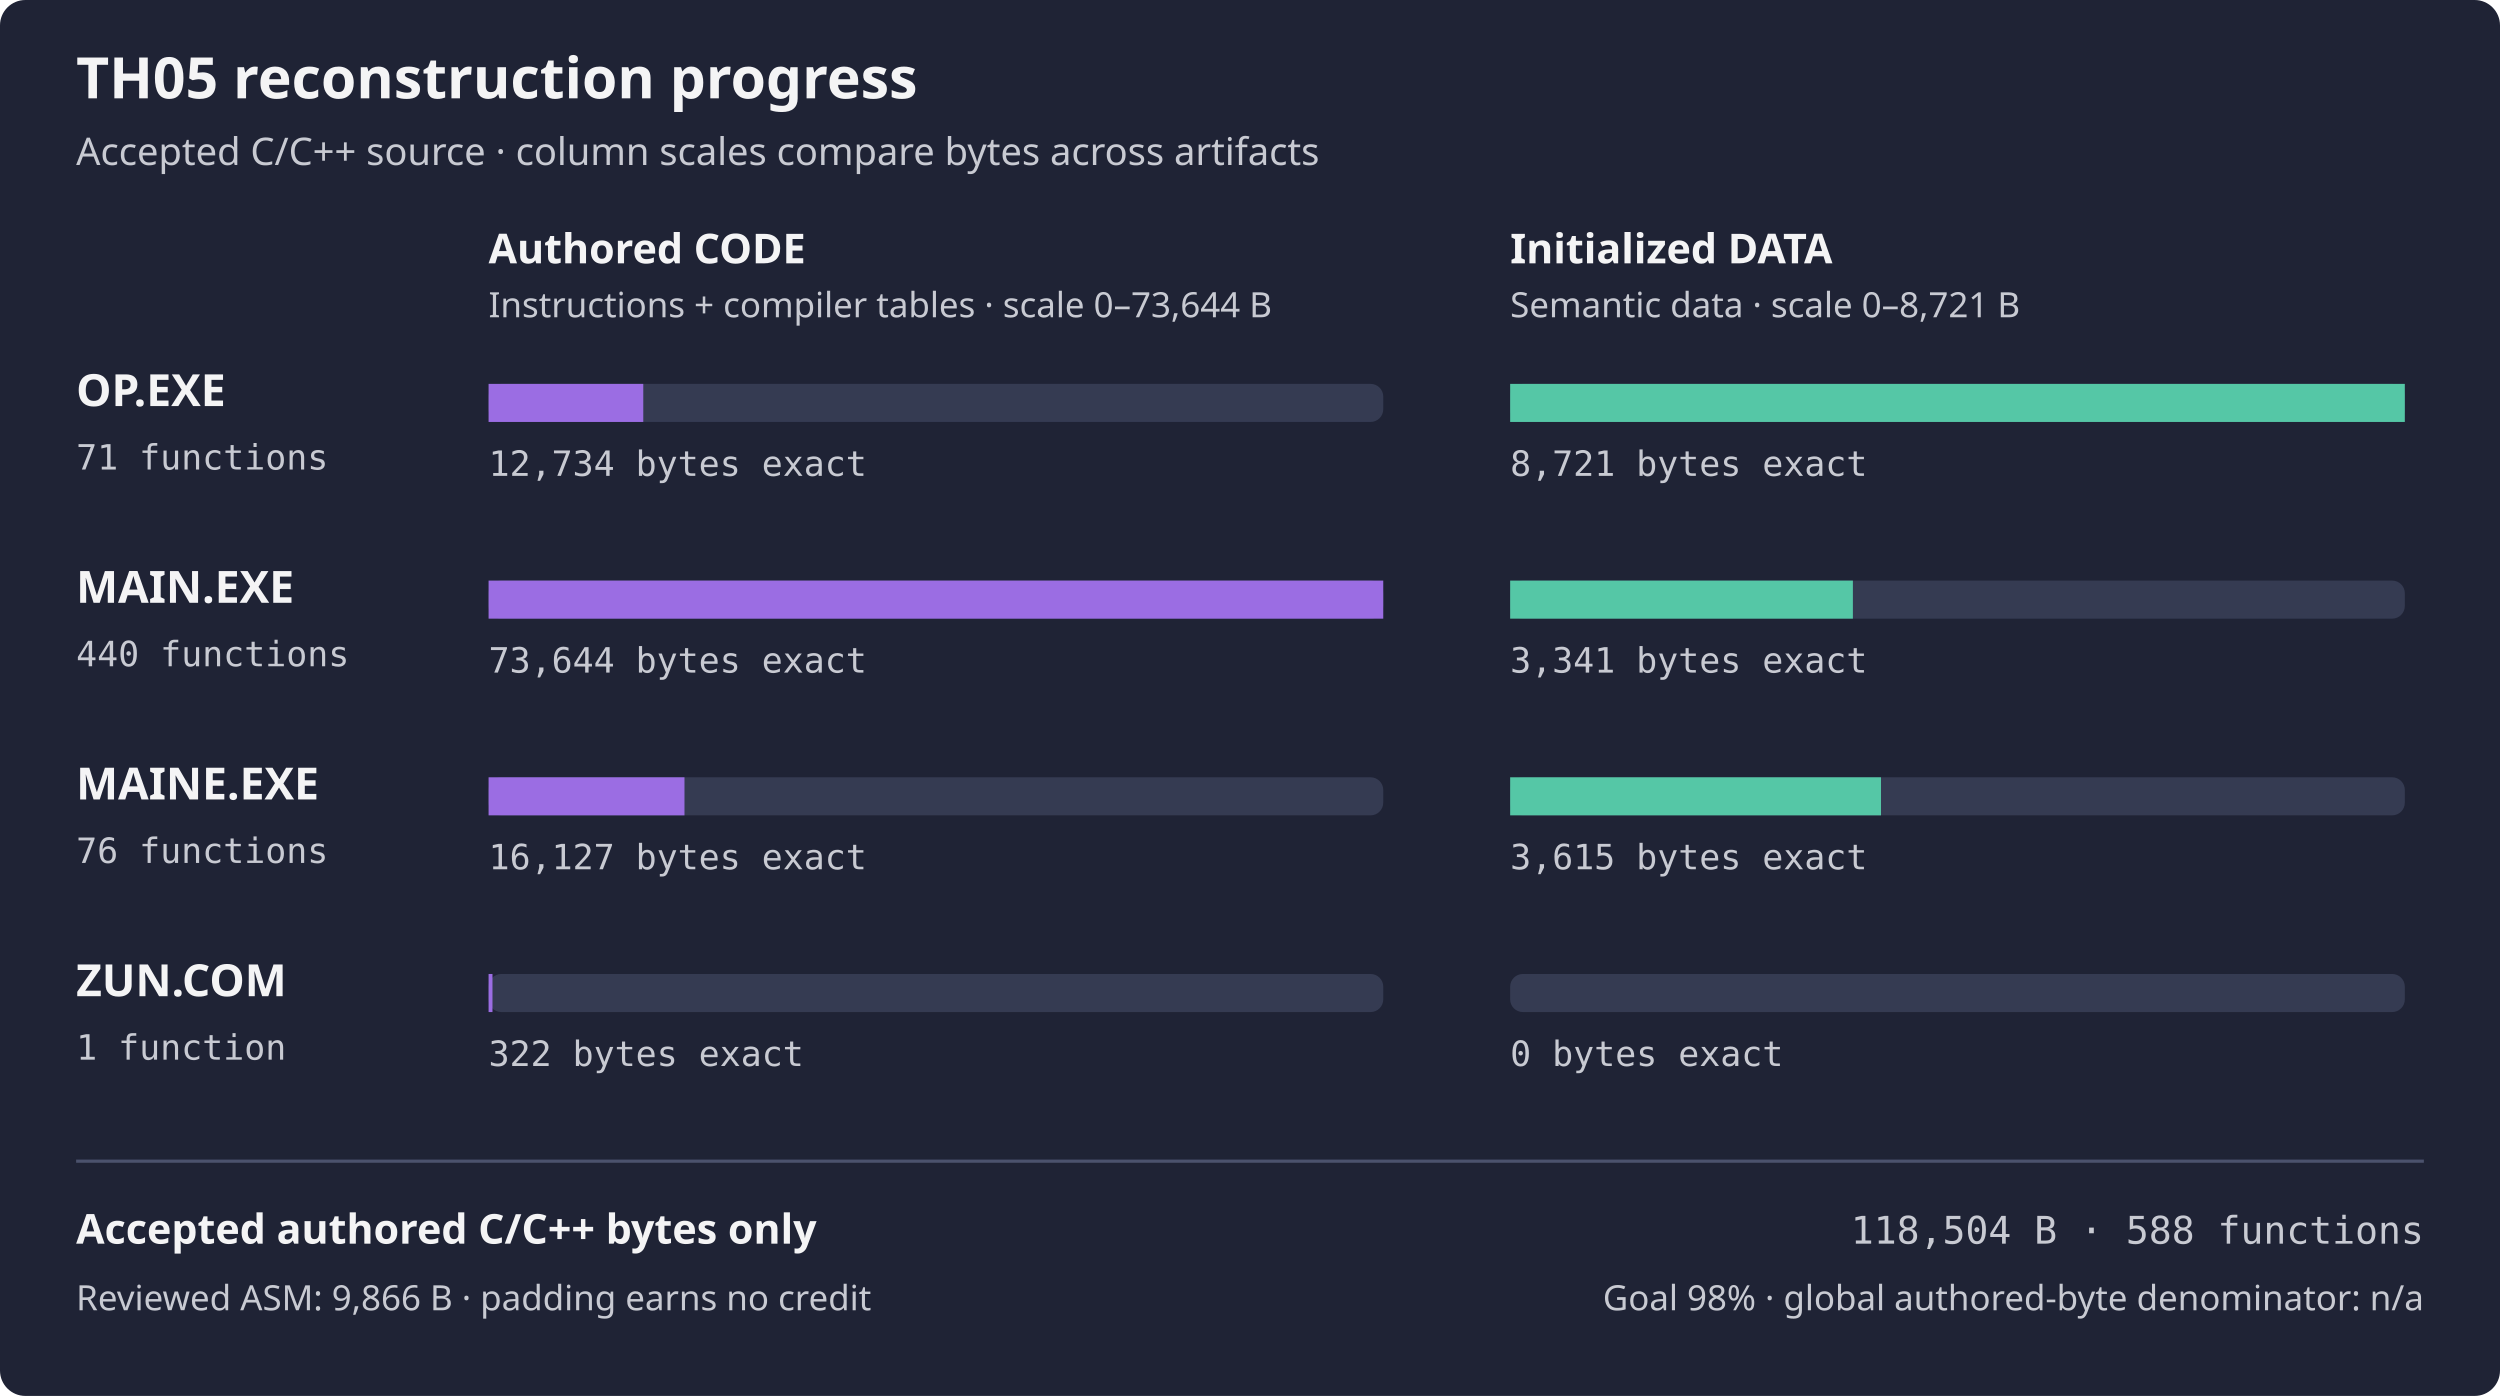
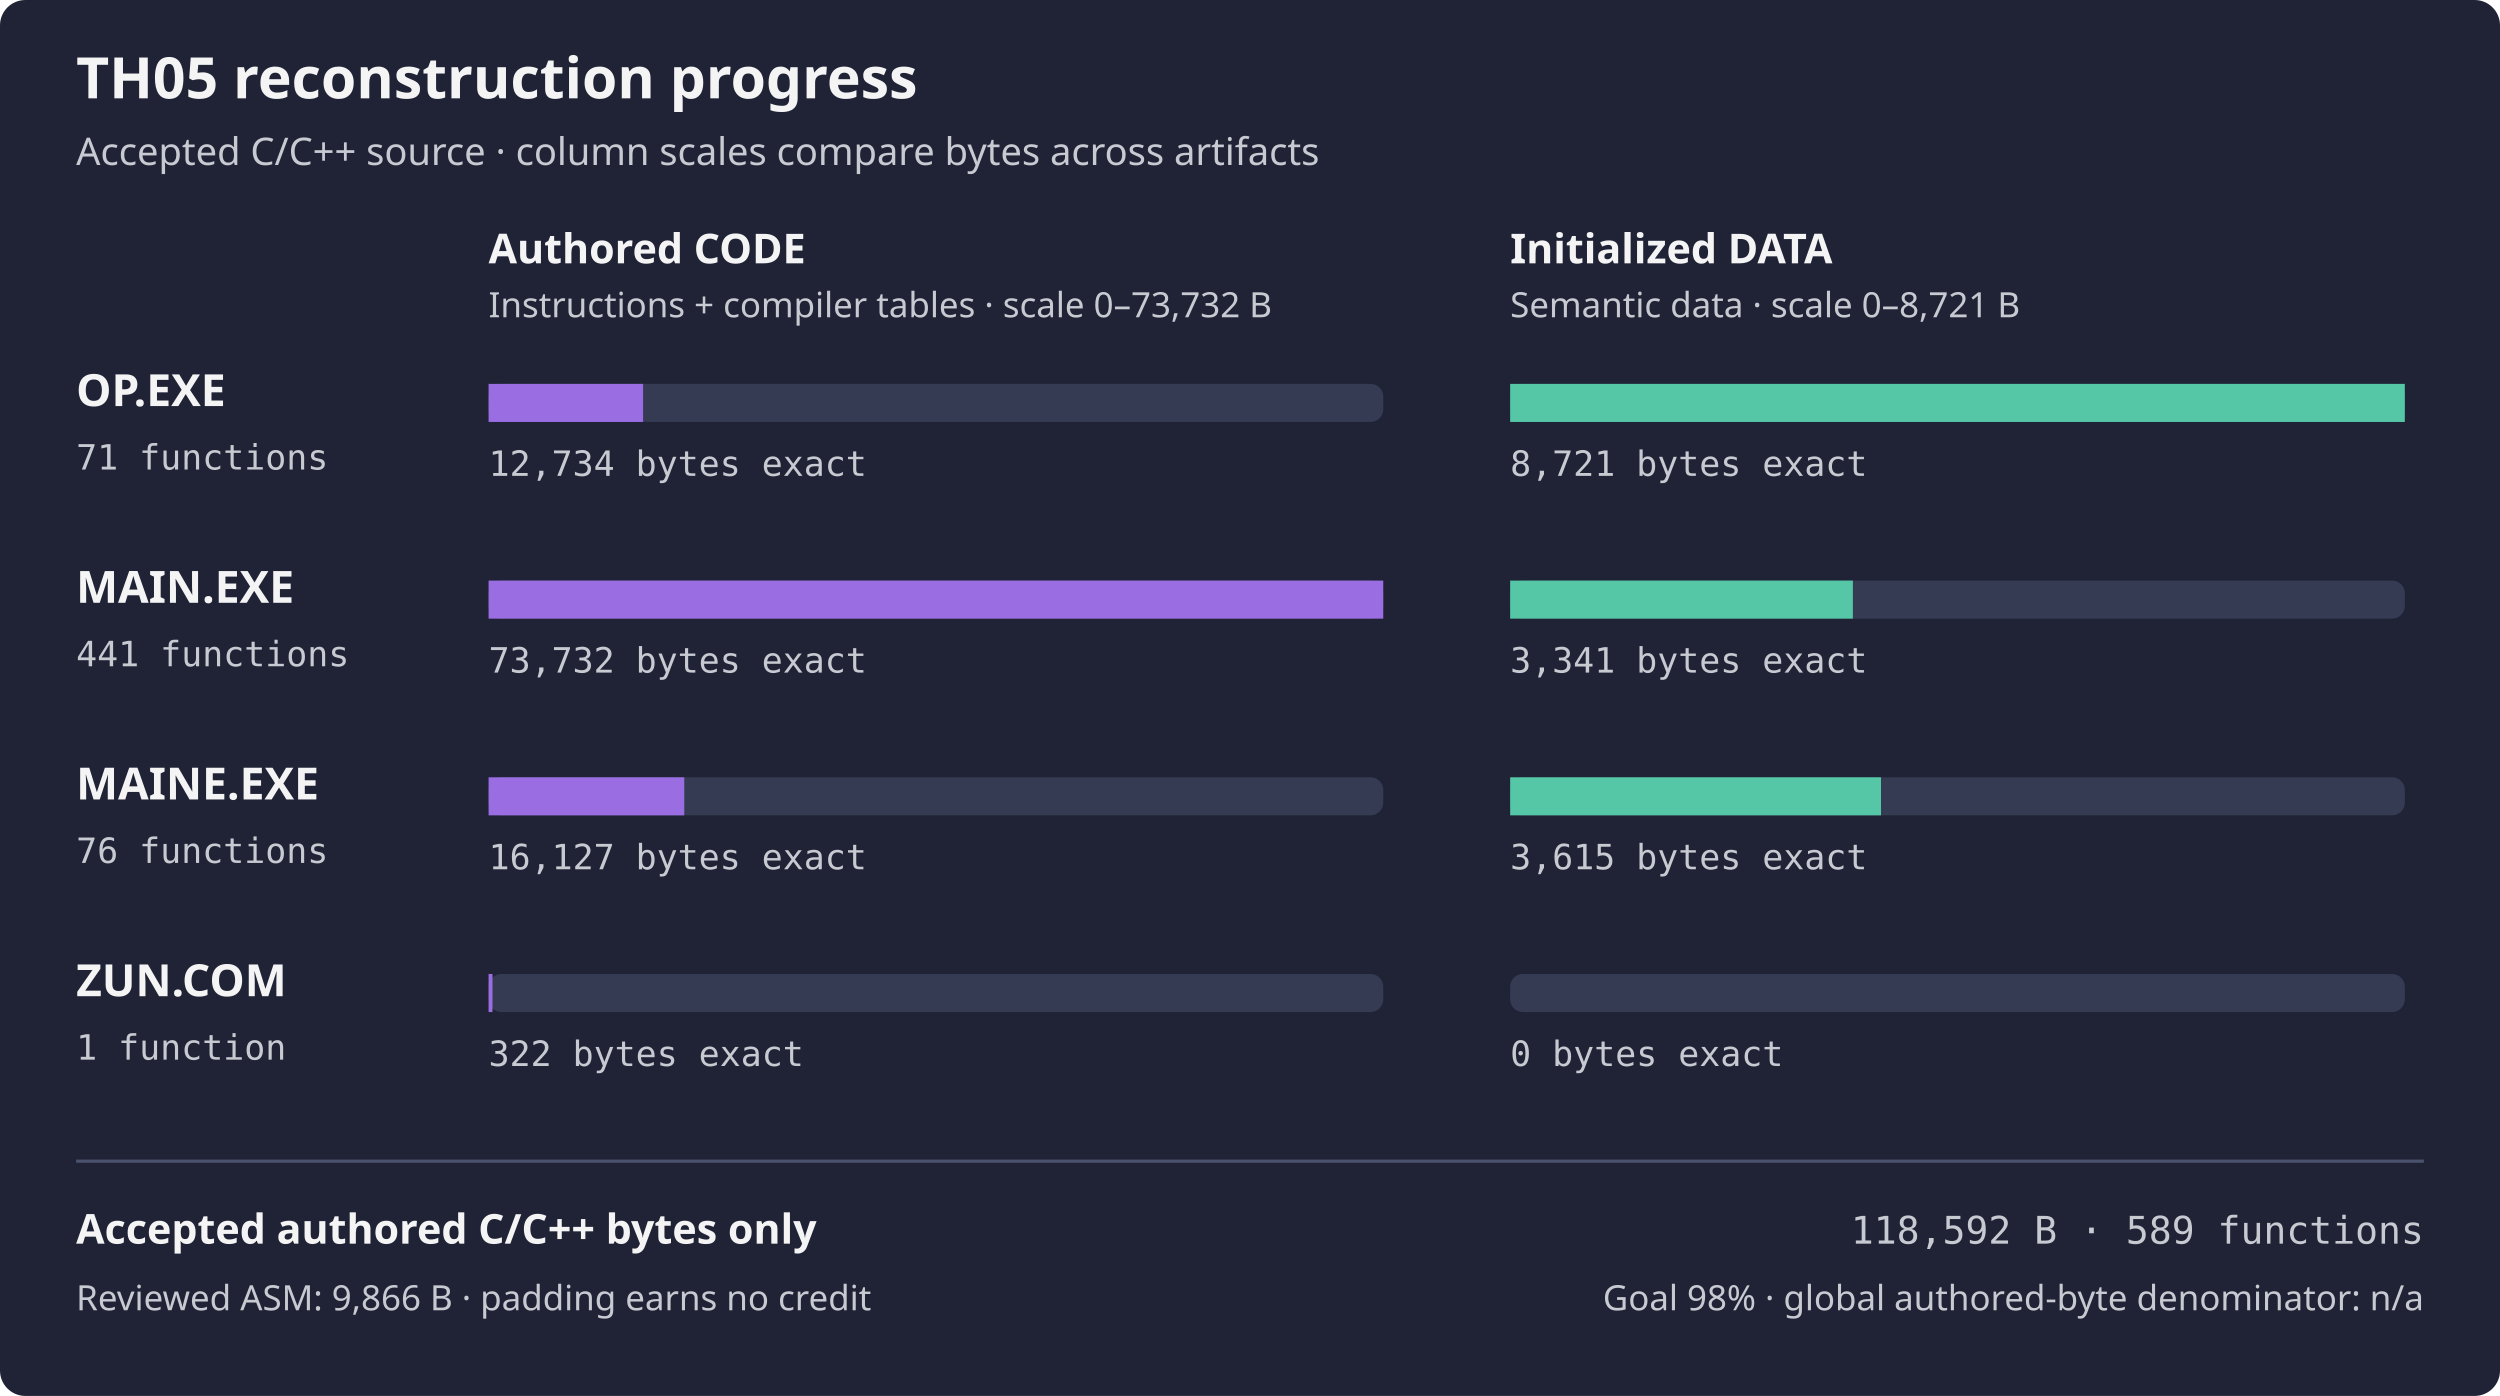
<svg xmlns="http://www.w3.org/2000/svg" width="788" height="440" viewBox="0 0 788 440" role="img" aria-labelledby="title desc">
  <rect width="788" height="440" rx="8" fill="#1f2335" />
  <text x="24" y="31" fill="#f4f4f5" font-family="sans-serif" font-size="18" font-weight="600">TH05 reconstruction progress</text>
  <text x="24" y="52" fill="#c8cad2" font-family="sans-serif" font-size="12">Accepted C/C++ source · column scales compare bytes across artifacts</text>
  <text x="154" y="83" fill="#f4f4f5" font-family="sans-serif" font-size="13" font-weight="600">Authored CODE</text>
  <text x="476" y="83" fill="#f4f4f5" font-family="sans-serif" font-size="13" font-weight="600">Initialized DATA</text>
-   <text x="154" y="100" fill="#c8cad2" font-family="sans-serif" font-size="11">Instructions + compiler tables · scale 0–73,644 B</text>
+   <text x="154" y="100" fill="#c8cad2" font-family="sans-serif" font-size="11">Instructions + compiler tables · scale 0–73,732 B</text>
  <text x="476" y="100" fill="#c8cad2" font-family="sans-serif" font-size="11">Semantic data · scale 0–8,721 B</text>
  <text x="24" y="128" fill="#f4f4f5" font-family="sans-serif" font-size="14" font-weight="600">OP.EXE</text>
  <text x="24" y="148" fill="#c8cad2" font-family="monospace" font-size="11">71 functions</text>
  <rect x="154" y="121" width="282" height="12" rx="4" fill="#353b52" />
-   <rect x="154" y="121" width="48.76" height="12" fill="#9b6de3" />
+   <rect x="154" y="121" width="48.70" height="12" fill="#9b6de3" />
  <rect x="476" y="121" width="282" height="12" rx="4" fill="#353b52" />
  <rect x="476" y="121" width="282.00" height="12" fill="#55c7a6" />
  <text x="154" y="150" fill="#c8cad2" font-family="monospace" font-size="11">12,734 bytes exact</text>
  <text x="476" y="150" fill="#c8cad2" font-family="monospace" font-size="11">8,721 bytes exact</text>
  <text x="24" y="190" fill="#f4f4f5" font-family="sans-serif" font-size="14" font-weight="600">MAIN.EXE</text>
-   <text x="24" y="210" fill="#c8cad2" font-family="monospace" font-size="11">440 functions</text>
+   <text x="24" y="210" fill="#c8cad2" font-family="monospace" font-size="11">441 functions</text>
  <rect x="154" y="183" width="282" height="12" rx="4" fill="#353b52" />
  <rect x="154" y="183" width="282.00" height="12" fill="#9b6de3" />
  <rect x="476" y="183" width="282" height="12" rx="4" fill="#353b52" />
  <rect x="476" y="183" width="108.03" height="12" fill="#55c7a6" />
-   <text x="154" y="212" fill="#c8cad2" font-family="monospace" font-size="11">73,644 bytes exact</text>
+   <text x="154" y="212" fill="#c8cad2" font-family="monospace" font-size="11">73,732 bytes exact</text>
  <text x="476" y="212" fill="#c8cad2" font-family="monospace" font-size="11">3,341 bytes exact</text>
  <text x="24" y="252" fill="#f4f4f5" font-family="sans-serif" font-size="14" font-weight="600">MAINE.EXE</text>
  <text x="24" y="272" fill="#c8cad2" font-family="monospace" font-size="11">76 functions</text>
  <rect x="154" y="245" width="282" height="12" rx="4" fill="#353b52" />
-   <rect x="154" y="245" width="61.75" height="12" fill="#9b6de3" />
+   <rect x="154" y="245" width="61.68" height="12" fill="#9b6de3" />
  <rect x="476" y="245" width="282" height="12" rx="4" fill="#353b52" />
  <rect x="476" y="245" width="116.89" height="12" fill="#55c7a6" />
  <text x="154" y="274" fill="#c8cad2" font-family="monospace" font-size="11">16,127 bytes exact</text>
  <text x="476" y="274" fill="#c8cad2" font-family="monospace" font-size="11">3,615 bytes exact</text>
  <text x="24" y="314" fill="#f4f4f5" font-family="sans-serif" font-size="14" font-weight="600">ZUN.COM</text>
  <text x="24" y="334" fill="#c8cad2" font-family="monospace" font-size="11">1 function</text>
  <rect x="154" y="307" width="282" height="12" rx="4" fill="#353b52" />
  <rect x="154" y="307" width="1.23" height="12" fill="#9b6de3" />
  <rect x="476" y="307" width="282" height="12" rx="4" fill="#353b52" />
  <rect x="476" y="307" width="0.00" height="12" fill="#55c7a6" />
  <text x="154" y="336" fill="#c8cad2" font-family="monospace" font-size="11">322 bytes exact</text>
  <text x="476" y="336" fill="#c8cad2" font-family="monospace" font-size="11">0 bytes exact</text>
  <path d="M24 366 H764" stroke="#4b526d" />
  <text x="24" y="392" fill="#f4f4f5" font-family="sans-serif" font-size="13" font-weight="600">Accepted authored C/C++ bytes only</text>
-   <text x="764" y="392" fill="#c8cad2" font-family="monospace" text-anchor="end" font-size="12">118,504 B · 588 functions</text>
+   <text x="764" y="392" fill="#c8cad2" font-family="monospace" text-anchor="end" font-size="12">118,592 B · 589 functions</text>
  <text x="24" y="413" fill="#c8cad2" font-family="sans-serif" font-size="11">Reviewed ASM: 9,866 B · padding earns no credit</text>
  <text x="764" y="413" fill="#c8cad2" font-family="sans-serif" text-anchor="end" font-size="11">Goal 98% · global authored-byte denominator: n/a</text>
</svg>
